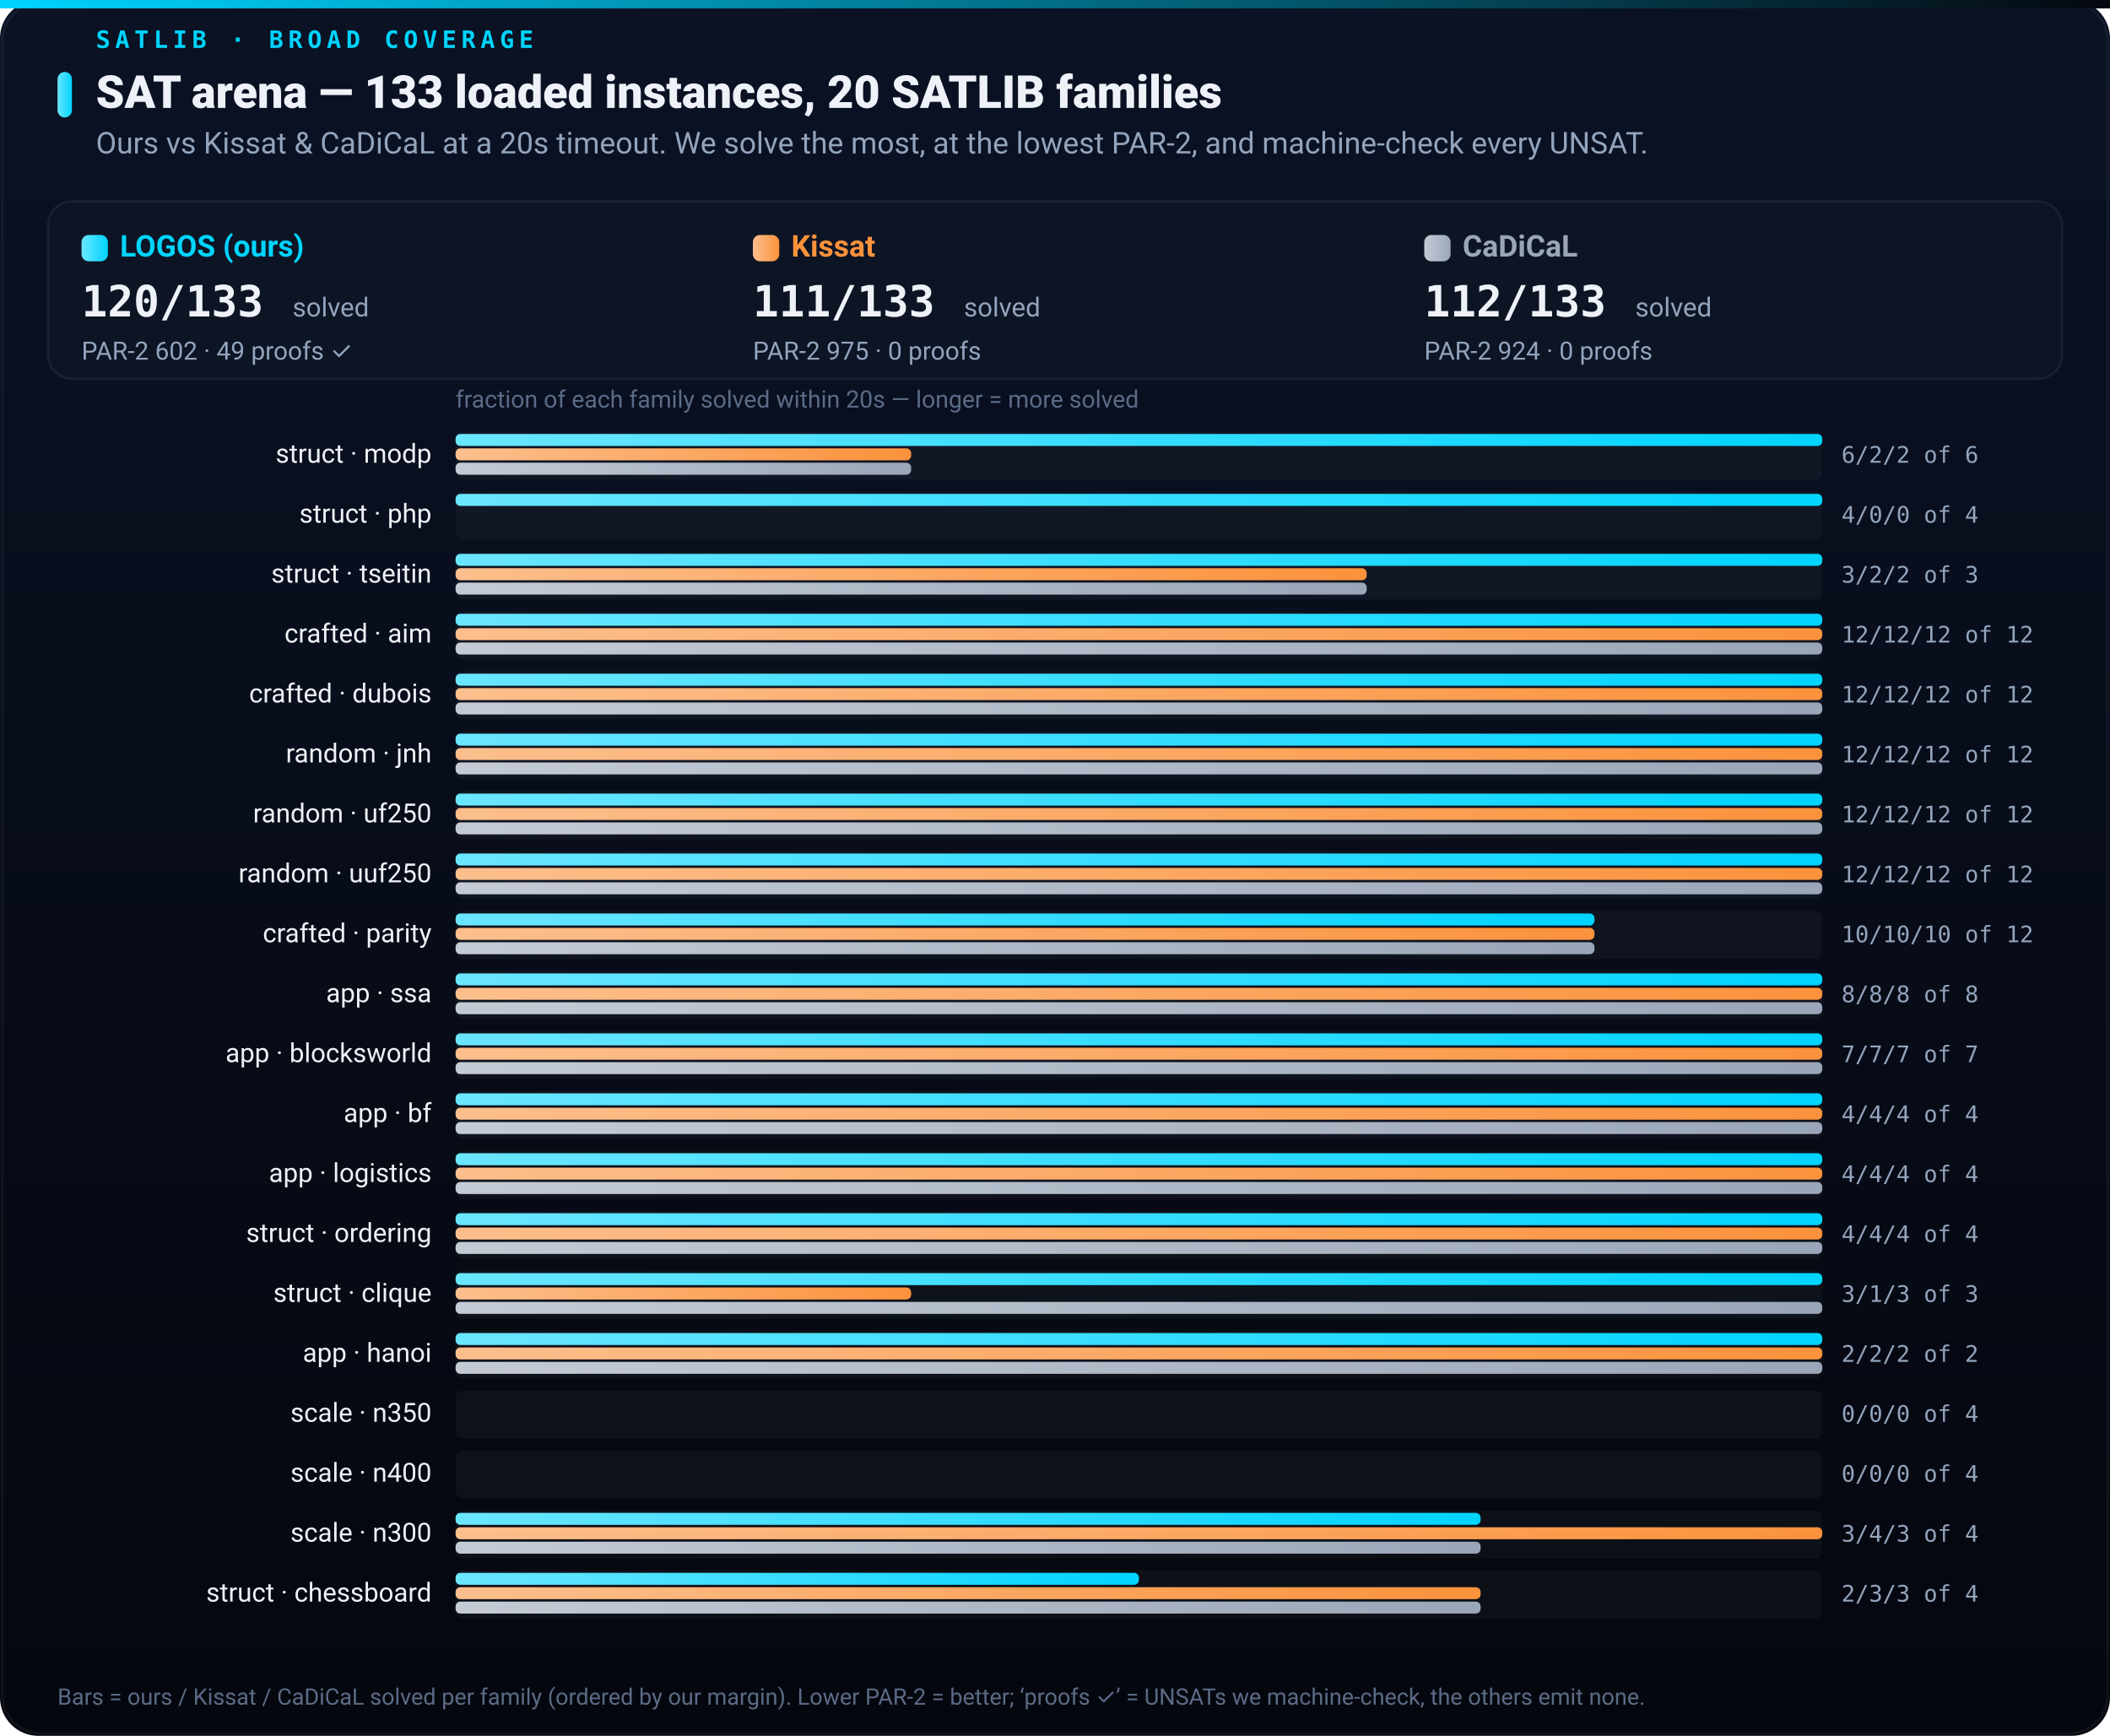
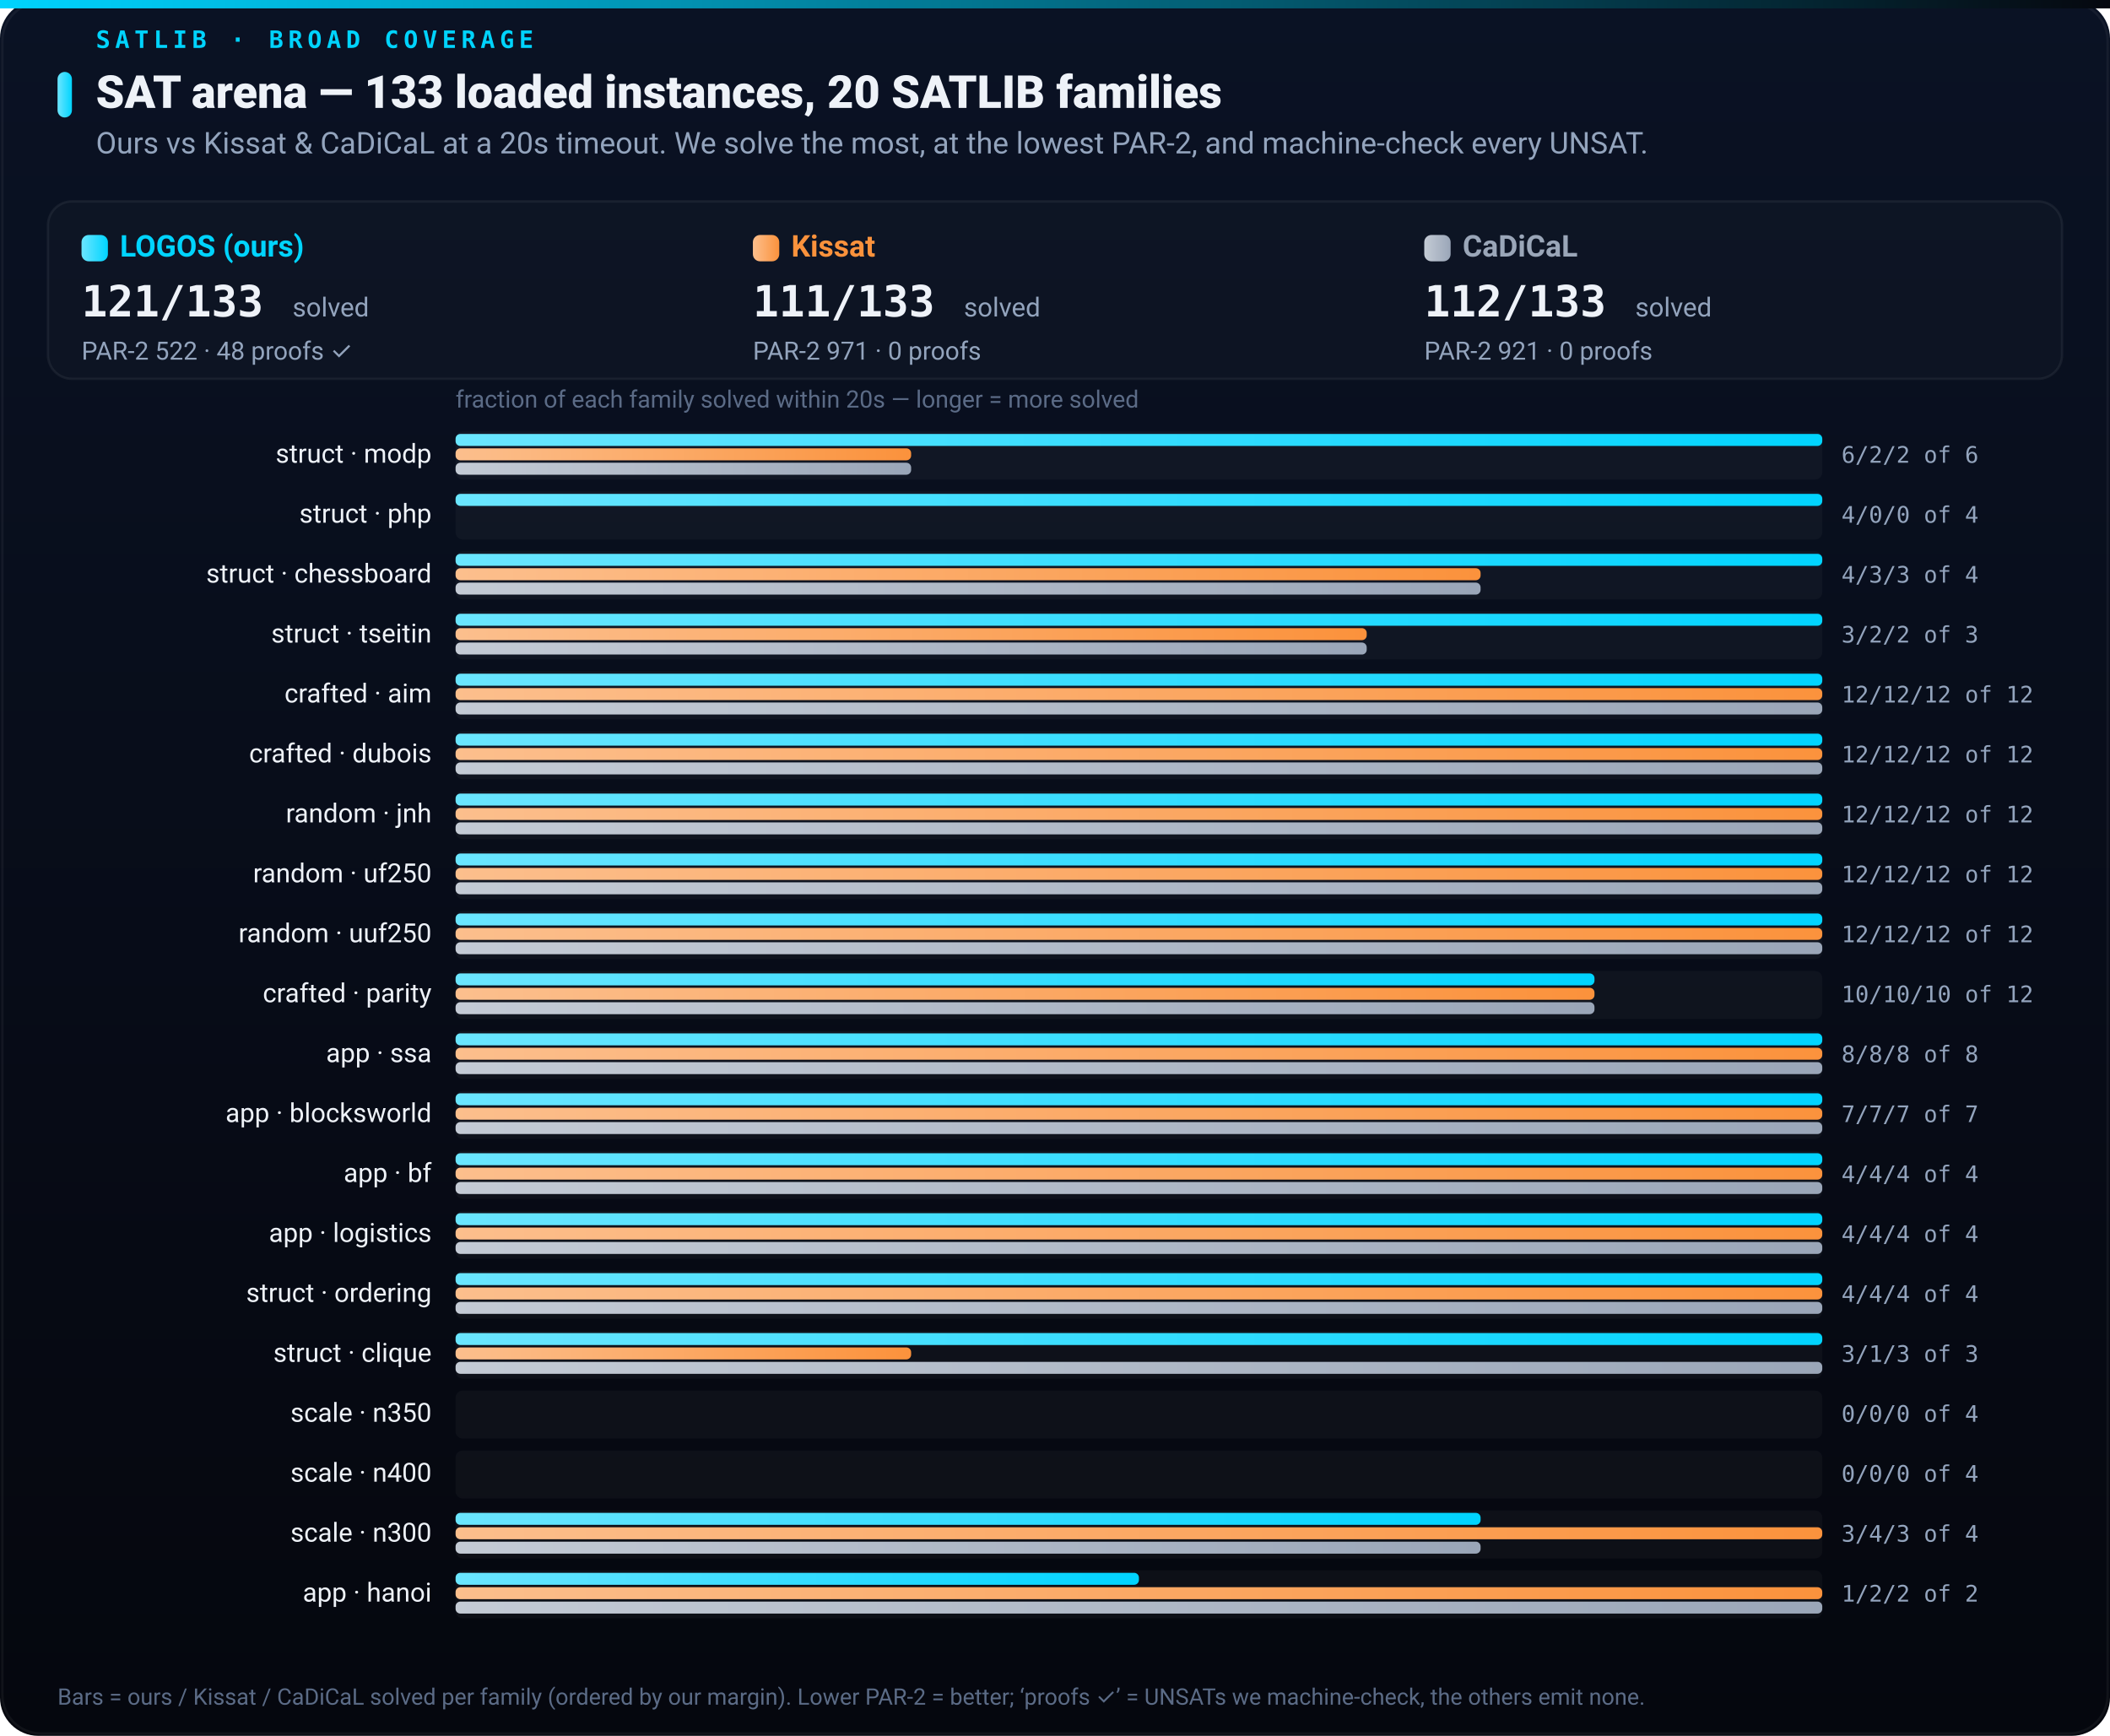
<svg xmlns="http://www.w3.org/2000/svg" width="880" height="724" viewBox="0 0 880 724" role="img" aria-label="SAT arena — 133 loaded instances">
  <defs>
    <linearGradient id="g0" x1="0" y1="0" x2="0" y2="1">
      <stop offset="0" stop-color="#0a1224" />
      <stop offset="1" stop-color="#05070e" />
    </linearGradient>
    <linearGradient id="g1" x1="0" y1="0" x2="1" y2="0">
      <stop offset="0" stop-color="#00d4ff" />
      <stop offset="1" stop-color="#05070e" />
    </linearGradient>
    <linearGradient id="g2" x1="0" y1="0" x2="1" y2="0">
      <stop offset="0" stop-color="#6be6ff" />
      <stop offset="1" stop-color="#00d4ff" />
    </linearGradient>
    <linearGradient id="g3" x1="0" y1="0" x2="1" y2="0">
      <stop offset="0" stop-color="#fcbf8d" />
      <stop offset="1" stop-color="#fb923c" />
    </linearGradient>
    <linearGradient id="g4" x1="0" y1="0" x2="1" y2="0">
      <stop offset="0" stop-color="#c4cbd5" />
      <stop offset="1" stop-color="#9aa6b8" />
    </linearGradient>
  </defs>
  <rect x="0" y="0" width="880" height="724" rx="16" fill="url(#g0)" />
  <rect x="1" y="1" width="878" height="722" rx="16" fill="none" stroke="rgba(255,255,255,0.05)" />
  <rect x="0" y="0" width="880" height="3.5" fill="url(#g1)" />
  <text x="40.0" y="20.0" font-family="ui-monospace, SFMono-Regular, Menlo, Consolas, monospace" font-size="10" fill="#00d4ff" text-anchor="start" font-weight="700" letter-spacing="2">SATLIB · BROAD COVERAGE</text>
  <rect x="24.0" y="30.0" width="6.0" height="19.0" rx="3.0" fill="url(#g2)" />
  <text x="40.0" y="45.0" font-family="ui-sans-serif, system-ui, -apple-system, Segoe UI, Roboto, sans-serif" font-size="19" fill="#eef2f8" text-anchor="start" font-weight="800">SAT arena — 133 loaded instances, 20 SATLIB families</text>
  <text x="40.0" y="64.0" font-family="ui-sans-serif, system-ui, -apple-system, Segoe UI, Roboto, sans-serif" font-size="12.5" fill="#93a4bd" text-anchor="start">Ours vs Kissat &amp; CaDiCaL at a 20s timeout. We solve the most, at the lowest PAR-2, and machine-check every UNSAT.</text>
  <rect x="20.0" y="84.0" width="840.0" height="74.0" rx="10.0" fill="rgba(255,255,255,0.018)" stroke="rgba(255,255,255,0.06)" stroke-width="1" />
  <rect x="34.0" y="98.0" width="11.0" height="11.0" rx="3.0" fill="url(#g2)" />
  <text x="50.0" y="107.0" font-family="ui-sans-serif, system-ui, -apple-system, Segoe UI, Roboto, sans-serif" font-size="12.5" fill="#00d4ff" text-anchor="start" font-weight="700">LOGOS (ours)</text>
-   <text x="34.0" y="132.0" font-family="ui-monospace, SFMono-Regular, Menlo, Consolas, monospace" font-size="18" fill="#eef2f8" text-anchor="start" font-weight="800">120/133</text>
+   <text x="34.0" y="132.0" font-family="ui-monospace, SFMono-Regular, Menlo, Consolas, monospace" font-size="18" fill="#eef2f8" text-anchor="start" font-weight="800">121/133</text>
  <text x="122.0" y="132.0" font-family="ui-sans-serif, system-ui, -apple-system, Segoe UI, Roboto, sans-serif" font-size="11" fill="#93a4bd" text-anchor="start">solved</text>
-   <text x="34.0" y="150.0" font-family="ui-sans-serif, system-ui, -apple-system, Segoe UI, Roboto, sans-serif" font-size="10.5" fill="#93a4bd" text-anchor="start">PAR-2 602  ·  49 proofs ✓</text>
+   <text x="34.0" y="150.0" font-family="ui-sans-serif, system-ui, -apple-system, Segoe UI, Roboto, sans-serif" font-size="10.5" fill="#93a4bd" text-anchor="start">PAR-2 522  ·  48 proofs ✓</text>
  <rect x="314.0" y="98.0" width="11.0" height="11.0" rx="3.0" fill="url(#g3)" />
  <text x="330.0" y="107.0" font-family="ui-sans-serif, system-ui, -apple-system, Segoe UI, Roboto, sans-serif" font-size="12.5" fill="#fb923c" text-anchor="start" font-weight="700">Kissat</text>
  <text x="314.0" y="132.0" font-family="ui-monospace, SFMono-Regular, Menlo, Consolas, monospace" font-size="18" fill="#eef2f8" text-anchor="start" font-weight="800">111/133</text>
  <text x="402.0" y="132.0" font-family="ui-sans-serif, system-ui, -apple-system, Segoe UI, Roboto, sans-serif" font-size="11" fill="#93a4bd" text-anchor="start">solved</text>
-   <text x="314.0" y="150.0" font-family="ui-sans-serif, system-ui, -apple-system, Segoe UI, Roboto, sans-serif" font-size="10.5" fill="#93a4bd" text-anchor="start">PAR-2 975  ·  0 proofs</text>
+   <text x="314.0" y="150.0" font-family="ui-sans-serif, system-ui, -apple-system, Segoe UI, Roboto, sans-serif" font-size="10.5" fill="#93a4bd" text-anchor="start">PAR-2 971  ·  0 proofs</text>
  <rect x="594.0" y="98.0" width="11.0" height="11.0" rx="3.0" fill="url(#g4)" />
  <text x="610.0" y="107.0" font-family="ui-sans-serif, system-ui, -apple-system, Segoe UI, Roboto, sans-serif" font-size="12.5" fill="#9aa6b8" text-anchor="start" font-weight="700">CaDiCaL</text>
  <text x="594.0" y="132.0" font-family="ui-monospace, SFMono-Regular, Menlo, Consolas, monospace" font-size="18" fill="#eef2f8" text-anchor="start" font-weight="800">112/133</text>
  <text x="682.0" y="132.0" font-family="ui-sans-serif, system-ui, -apple-system, Segoe UI, Roboto, sans-serif" font-size="11" fill="#93a4bd" text-anchor="start">solved</text>
-   <text x="594.0" y="150.0" font-family="ui-sans-serif, system-ui, -apple-system, Segoe UI, Roboto, sans-serif" font-size="10.5" fill="#93a4bd" text-anchor="start">PAR-2 924  ·  0 proofs</text>
+   <text x="594.0" y="150.0" font-family="ui-sans-serif, system-ui, -apple-system, Segoe UI, Roboto, sans-serif" font-size="10.5" fill="#93a4bd" text-anchor="start">PAR-2 921  ·  0 proofs</text>
  <text x="190.0" y="170.0" font-family="ui-sans-serif, system-ui, -apple-system, Segoe UI, Roboto, sans-serif" font-size="10" fill="#5b6b86" text-anchor="start">fraction of each family solved within 20s — longer = more solved</text>
  <text x="180.0" y="193.0" font-family="ui-sans-serif, system-ui, -apple-system, Segoe UI, Roboto, sans-serif" font-size="11" fill="#eef2f8" text-anchor="end">struct · modp</text>
  <rect x="190.0" y="180.0" width="570.0" height="20.0" rx="3.0" fill="rgba(255,255,255,0.035)" />
  <rect x="190.0" y="181.0" width="570.0" height="5.0" rx="2.0" fill="url(#g2)" />
  <rect x="190.0" y="187.0" width="190.0" height="5.0" rx="2.0" fill="url(#g3)" />
  <rect x="190.0" y="193.0" width="190.0" height="5.0" rx="2.0" fill="url(#g4)" />
  <text x="768.0" y="193.0" font-family="ui-monospace, SFMono-Regular, Menlo, Consolas, monospace" font-size="9.5" fill="#93a4bd" text-anchor="start">6/2/2 of 6</text>
  <text x="180.0" y="218.0" font-family="ui-sans-serif, system-ui, -apple-system, Segoe UI, Roboto, sans-serif" font-size="11" fill="#eef2f8" text-anchor="end">struct · php</text>
  <rect x="190.0" y="205.0" width="570.0" height="20.0" rx="3.0" fill="rgba(255,255,255,0.035)" />
  <rect x="190.0" y="206.0" width="570.0" height="5.0" rx="2.0" fill="url(#g2)" />
  <rect x="190.0" y="212.0" width="0.0" height="5.0" rx="2.0" fill="url(#g3)" />
  <rect x="190.0" y="218.0" width="0.0" height="5.0" rx="2.0" fill="url(#g4)" />
  <text x="768.0" y="218.0" font-family="ui-monospace, SFMono-Regular, Menlo, Consolas, monospace" font-size="9.5" fill="#93a4bd" text-anchor="start">4/0/0 of 4</text>
-   <text x="180.0" y="243.0" font-family="ui-sans-serif, system-ui, -apple-system, Segoe UI, Roboto, sans-serif" font-size="11" fill="#eef2f8" text-anchor="end">struct · tseitin</text>
+   <text x="180.0" y="243.0" font-family="ui-sans-serif, system-ui, -apple-system, Segoe UI, Roboto, sans-serif" font-size="11" fill="#eef2f8" text-anchor="end">struct · chessboard</text>
  <rect x="190.0" y="230.0" width="570.0" height="20.0" rx="3.0" fill="rgba(255,255,255,0.035)" />
  <rect x="190.0" y="231.0" width="570.0" height="5.0" rx="2.0" fill="url(#g2)" />
-   <rect x="190.0" y="237.0" width="380.0" height="5.0" rx="2.0" fill="url(#g3)" />
-   <rect x="190.0" y="243.0" width="380.0" height="5.0" rx="2.0" fill="url(#g4)" />
-   <text x="768.0" y="243.0" font-family="ui-monospace, SFMono-Regular, Menlo, Consolas, monospace" font-size="9.5" fill="#93a4bd" text-anchor="start">3/2/2 of 3</text>
-   <text x="180.0" y="268.0" font-family="ui-sans-serif, system-ui, -apple-system, Segoe UI, Roboto, sans-serif" font-size="11" fill="#eef2f8" text-anchor="end">crafted · aim</text>
+   <rect x="190.0" y="237.0" width="427.5" height="5.0" rx="2.0" fill="url(#g3)" />
+   <rect x="190.0" y="243.0" width="427.5" height="5.0" rx="2.0" fill="url(#g4)" />
+   <text x="768.0" y="243.0" font-family="ui-monospace, SFMono-Regular, Menlo, Consolas, monospace" font-size="9.5" fill="#93a4bd" text-anchor="start">4/3/3 of 4</text>
+   <text x="180.0" y="268.0" font-family="ui-sans-serif, system-ui, -apple-system, Segoe UI, Roboto, sans-serif" font-size="11" fill="#eef2f8" text-anchor="end">struct · tseitin</text>
  <rect x="190.0" y="255.0" width="570.0" height="20.0" rx="3.0" fill="rgba(255,255,255,0.035)" />
  <rect x="190.0" y="256.0" width="570.0" height="5.0" rx="2.0" fill="url(#g2)" />
-   <rect x="190.0" y="262.0" width="570.0" height="5.0" rx="2.0" fill="url(#g3)" />
-   <rect x="190.0" y="268.0" width="570.0" height="5.0" rx="2.0" fill="url(#g4)" />
-   <text x="768.0" y="268.0" font-family="ui-monospace, SFMono-Regular, Menlo, Consolas, monospace" font-size="9.5" fill="#93a4bd" text-anchor="start">12/12/12 of 12</text>
-   <text x="180.0" y="293.0" font-family="ui-sans-serif, system-ui, -apple-system, Segoe UI, Roboto, sans-serif" font-size="11" fill="#eef2f8" text-anchor="end">crafted · dubois</text>
+   <rect x="190.0" y="262.0" width="380.0" height="5.0" rx="2.0" fill="url(#g3)" />
+   <rect x="190.0" y="268.0" width="380.0" height="5.0" rx="2.0" fill="url(#g4)" />
+   <text x="768.0" y="268.0" font-family="ui-monospace, SFMono-Regular, Menlo, Consolas, monospace" font-size="9.5" fill="#93a4bd" text-anchor="start">3/2/2 of 3</text>
+   <text x="180.0" y="293.0" font-family="ui-sans-serif, system-ui, -apple-system, Segoe UI, Roboto, sans-serif" font-size="11" fill="#eef2f8" text-anchor="end">crafted · aim</text>
  <rect x="190.0" y="280.0" width="570.0" height="20.0" rx="3.0" fill="rgba(255,255,255,0.035)" />
  <rect x="190.0" y="281.0" width="570.0" height="5.0" rx="2.0" fill="url(#g2)" />
  <rect x="190.0" y="287.0" width="570.0" height="5.0" rx="2.0" fill="url(#g3)" />
  <rect x="190.0" y="293.0" width="570.0" height="5.0" rx="2.0" fill="url(#g4)" />
  <text x="768.0" y="293.0" font-family="ui-monospace, SFMono-Regular, Menlo, Consolas, monospace" font-size="9.5" fill="#93a4bd" text-anchor="start">12/12/12 of 12</text>
-   <text x="180.0" y="318.0" font-family="ui-sans-serif, system-ui, -apple-system, Segoe UI, Roboto, sans-serif" font-size="11" fill="#eef2f8" text-anchor="end">random · jnh</text>
+   <text x="180.0" y="318.0" font-family="ui-sans-serif, system-ui, -apple-system, Segoe UI, Roboto, sans-serif" font-size="11" fill="#eef2f8" text-anchor="end">crafted · dubois</text>
  <rect x="190.0" y="305.0" width="570.0" height="20.0" rx="3.0" fill="rgba(255,255,255,0.035)" />
  <rect x="190.0" y="306.0" width="570.0" height="5.0" rx="2.0" fill="url(#g2)" />
  <rect x="190.0" y="312.0" width="570.0" height="5.0" rx="2.0" fill="url(#g3)" />
  <rect x="190.0" y="318.0" width="570.0" height="5.0" rx="2.0" fill="url(#g4)" />
  <text x="768.0" y="318.0" font-family="ui-monospace, SFMono-Regular, Menlo, Consolas, monospace" font-size="9.5" fill="#93a4bd" text-anchor="start">12/12/12 of 12</text>
-   <text x="180.0" y="343.0" font-family="ui-sans-serif, system-ui, -apple-system, Segoe UI, Roboto, sans-serif" font-size="11" fill="#eef2f8" text-anchor="end">random · uf250</text>
+   <text x="180.0" y="343.0" font-family="ui-sans-serif, system-ui, -apple-system, Segoe UI, Roboto, sans-serif" font-size="11" fill="#eef2f8" text-anchor="end">random · jnh</text>
  <rect x="190.0" y="330.0" width="570.0" height="20.0" rx="3.0" fill="rgba(255,255,255,0.035)" />
  <rect x="190.0" y="331.0" width="570.0" height="5.0" rx="2.0" fill="url(#g2)" />
  <rect x="190.0" y="337.0" width="570.0" height="5.0" rx="2.0" fill="url(#g3)" />
  <rect x="190.0" y="343.0" width="570.0" height="5.0" rx="2.0" fill="url(#g4)" />
  <text x="768.0" y="343.0" font-family="ui-monospace, SFMono-Regular, Menlo, Consolas, monospace" font-size="9.5" fill="#93a4bd" text-anchor="start">12/12/12 of 12</text>
-   <text x="180.0" y="368.0" font-family="ui-sans-serif, system-ui, -apple-system, Segoe UI, Roboto, sans-serif" font-size="11" fill="#eef2f8" text-anchor="end">random · uuf250</text>
+   <text x="180.0" y="368.0" font-family="ui-sans-serif, system-ui, -apple-system, Segoe UI, Roboto, sans-serif" font-size="11" fill="#eef2f8" text-anchor="end">random · uf250</text>
  <rect x="190.0" y="355.0" width="570.0" height="20.0" rx="3.0" fill="rgba(255,255,255,0.035)" />
  <rect x="190.0" y="356.0" width="570.0" height="5.0" rx="2.0" fill="url(#g2)" />
  <rect x="190.0" y="362.0" width="570.0" height="5.0" rx="2.0" fill="url(#g3)" />
  <rect x="190.0" y="368.0" width="570.0" height="5.0" rx="2.0" fill="url(#g4)" />
  <text x="768.0" y="368.0" font-family="ui-monospace, SFMono-Regular, Menlo, Consolas, monospace" font-size="9.5" fill="#93a4bd" text-anchor="start">12/12/12 of 12</text>
-   <text x="180.0" y="393.0" font-family="ui-sans-serif, system-ui, -apple-system, Segoe UI, Roboto, sans-serif" font-size="11" fill="#eef2f8" text-anchor="end">crafted · parity</text>
+   <text x="180.0" y="393.0" font-family="ui-sans-serif, system-ui, -apple-system, Segoe UI, Roboto, sans-serif" font-size="11" fill="#eef2f8" text-anchor="end">random · uuf250</text>
  <rect x="190.0" y="380.0" width="570.0" height="20.0" rx="3.0" fill="rgba(255,255,255,0.035)" />
-   <rect x="190.0" y="381.0" width="475.0" height="5.0" rx="2.0" fill="url(#g2)" />
-   <rect x="190.0" y="387.0" width="475.0" height="5.0" rx="2.0" fill="url(#g3)" />
-   <rect x="190.0" y="393.0" width="475.0" height="5.0" rx="2.0" fill="url(#g4)" />
-   <text x="768.0" y="393.0" font-family="ui-monospace, SFMono-Regular, Menlo, Consolas, monospace" font-size="9.5" fill="#93a4bd" text-anchor="start">10/10/10 of 12</text>
-   <text x="180.0" y="418.0" font-family="ui-sans-serif, system-ui, -apple-system, Segoe UI, Roboto, sans-serif" font-size="11" fill="#eef2f8" text-anchor="end">app · ssa</text>
+   <rect x="190.0" y="381.0" width="570.0" height="5.0" rx="2.0" fill="url(#g2)" />
+   <rect x="190.0" y="387.0" width="570.0" height="5.0" rx="2.0" fill="url(#g3)" />
+   <rect x="190.0" y="393.0" width="570.0" height="5.0" rx="2.0" fill="url(#g4)" />
+   <text x="768.0" y="393.0" font-family="ui-monospace, SFMono-Regular, Menlo, Consolas, monospace" font-size="9.5" fill="#93a4bd" text-anchor="start">12/12/12 of 12</text>
+   <text x="180.0" y="418.0" font-family="ui-sans-serif, system-ui, -apple-system, Segoe UI, Roboto, sans-serif" font-size="11" fill="#eef2f8" text-anchor="end">crafted · parity</text>
  <rect x="190.0" y="405.0" width="570.0" height="20.0" rx="3.0" fill="rgba(255,255,255,0.035)" />
-   <rect x="190.0" y="406.0" width="570.0" height="5.0" rx="2.0" fill="url(#g2)" />
-   <rect x="190.0" y="412.0" width="570.0" height="5.0" rx="2.0" fill="url(#g3)" />
-   <rect x="190.0" y="418.0" width="570.0" height="5.0" rx="2.0" fill="url(#g4)" />
-   <text x="768.0" y="418.0" font-family="ui-monospace, SFMono-Regular, Menlo, Consolas, monospace" font-size="9.5" fill="#93a4bd" text-anchor="start">8/8/8 of 8</text>
-   <text x="180.0" y="443.0" font-family="ui-sans-serif, system-ui, -apple-system, Segoe UI, Roboto, sans-serif" font-size="11" fill="#eef2f8" text-anchor="end">app · blocksworld</text>
+   <rect x="190.0" y="406.0" width="475.0" height="5.0" rx="2.0" fill="url(#g2)" />
+   <rect x="190.0" y="412.0" width="475.0" height="5.0" rx="2.0" fill="url(#g3)" />
+   <rect x="190.0" y="418.0" width="475.0" height="5.0" rx="2.0" fill="url(#g4)" />
+   <text x="768.0" y="418.0" font-family="ui-monospace, SFMono-Regular, Menlo, Consolas, monospace" font-size="9.5" fill="#93a4bd" text-anchor="start">10/10/10 of 12</text>
+   <text x="180.0" y="443.0" font-family="ui-sans-serif, system-ui, -apple-system, Segoe UI, Roboto, sans-serif" font-size="11" fill="#eef2f8" text-anchor="end">app · ssa</text>
  <rect x="190.0" y="430.0" width="570.0" height="20.0" rx="3.0" fill="rgba(255,255,255,0.035)" />
  <rect x="190.0" y="431.0" width="570.0" height="5.0" rx="2.0" fill="url(#g2)" />
  <rect x="190.0" y="437.0" width="570.0" height="5.0" rx="2.0" fill="url(#g3)" />
  <rect x="190.0" y="443.0" width="570.0" height="5.0" rx="2.0" fill="url(#g4)" />
-   <text x="768.0" y="443.0" font-family="ui-monospace, SFMono-Regular, Menlo, Consolas, monospace" font-size="9.5" fill="#93a4bd" text-anchor="start">7/7/7 of 7</text>
-   <text x="180.0" y="468.0" font-family="ui-sans-serif, system-ui, -apple-system, Segoe UI, Roboto, sans-serif" font-size="11" fill="#eef2f8" text-anchor="end">app · bf</text>
+   <text x="768.0" y="443.0" font-family="ui-monospace, SFMono-Regular, Menlo, Consolas, monospace" font-size="9.5" fill="#93a4bd" text-anchor="start">8/8/8 of 8</text>
+   <text x="180.0" y="468.0" font-family="ui-sans-serif, system-ui, -apple-system, Segoe UI, Roboto, sans-serif" font-size="11" fill="#eef2f8" text-anchor="end">app · blocksworld</text>
  <rect x="190.0" y="455.0" width="570.0" height="20.0" rx="3.0" fill="rgba(255,255,255,0.035)" />
  <rect x="190.0" y="456.0" width="570.0" height="5.0" rx="2.0" fill="url(#g2)" />
  <rect x="190.0" y="462.0" width="570.0" height="5.0" rx="2.0" fill="url(#g3)" />
  <rect x="190.0" y="468.0" width="570.0" height="5.0" rx="2.0" fill="url(#g4)" />
-   <text x="768.0" y="468.0" font-family="ui-monospace, SFMono-Regular, Menlo, Consolas, monospace" font-size="9.5" fill="#93a4bd" text-anchor="start">4/4/4 of 4</text>
-   <text x="180.0" y="493.0" font-family="ui-sans-serif, system-ui, -apple-system, Segoe UI, Roboto, sans-serif" font-size="11" fill="#eef2f8" text-anchor="end">app · logistics</text>
+   <text x="768.0" y="468.0" font-family="ui-monospace, SFMono-Regular, Menlo, Consolas, monospace" font-size="9.5" fill="#93a4bd" text-anchor="start">7/7/7 of 7</text>
+   <text x="180.0" y="493.0" font-family="ui-sans-serif, system-ui, -apple-system, Segoe UI, Roboto, sans-serif" font-size="11" fill="#eef2f8" text-anchor="end">app · bf</text>
  <rect x="190.0" y="480.0" width="570.0" height="20.0" rx="3.0" fill="rgba(255,255,255,0.035)" />
  <rect x="190.0" y="481.0" width="570.0" height="5.0" rx="2.0" fill="url(#g2)" />
  <rect x="190.0" y="487.0" width="570.0" height="5.0" rx="2.0" fill="url(#g3)" />
  <rect x="190.0" y="493.0" width="570.0" height="5.0" rx="2.0" fill="url(#g4)" />
  <text x="768.0" y="493.0" font-family="ui-monospace, SFMono-Regular, Menlo, Consolas, monospace" font-size="9.5" fill="#93a4bd" text-anchor="start">4/4/4 of 4</text>
-   <text x="180.0" y="518.0" font-family="ui-sans-serif, system-ui, -apple-system, Segoe UI, Roboto, sans-serif" font-size="11" fill="#eef2f8" text-anchor="end">struct · ordering</text>
+   <text x="180.0" y="518.0" font-family="ui-sans-serif, system-ui, -apple-system, Segoe UI, Roboto, sans-serif" font-size="11" fill="#eef2f8" text-anchor="end">app · logistics</text>
  <rect x="190.0" y="505.0" width="570.0" height="20.0" rx="3.0" fill="rgba(255,255,255,0.035)" />
  <rect x="190.0" y="506.0" width="570.0" height="5.0" rx="2.0" fill="url(#g2)" />
  <rect x="190.0" y="512.0" width="570.0" height="5.0" rx="2.0" fill="url(#g3)" />
  <rect x="190.0" y="518.0" width="570.0" height="5.0" rx="2.0" fill="url(#g4)" />
  <text x="768.0" y="518.0" font-family="ui-monospace, SFMono-Regular, Menlo, Consolas, monospace" font-size="9.5" fill="#93a4bd" text-anchor="start">4/4/4 of 4</text>
-   <text x="180.0" y="543.0" font-family="ui-sans-serif, system-ui, -apple-system, Segoe UI, Roboto, sans-serif" font-size="11" fill="#eef2f8" text-anchor="end">struct · clique</text>
+   <text x="180.0" y="543.0" font-family="ui-sans-serif, system-ui, -apple-system, Segoe UI, Roboto, sans-serif" font-size="11" fill="#eef2f8" text-anchor="end">struct · ordering</text>
  <rect x="190.0" y="530.0" width="570.0" height="20.0" rx="3.0" fill="rgba(255,255,255,0.035)" />
  <rect x="190.0" y="531.0" width="570.0" height="5.0" rx="2.0" fill="url(#g2)" />
-   <rect x="190.0" y="537.0" width="190.0" height="5.0" rx="2.0" fill="url(#g3)" />
+   <rect x="190.0" y="537.0" width="570.0" height="5.0" rx="2.0" fill="url(#g3)" />
  <rect x="190.0" y="543.0" width="570.0" height="5.0" rx="2.0" fill="url(#g4)" />
-   <text x="768.0" y="543.0" font-family="ui-monospace, SFMono-Regular, Menlo, Consolas, monospace" font-size="9.5" fill="#93a4bd" text-anchor="start">3/1/3 of 3</text>
-   <text x="180.0" y="568.0" font-family="ui-sans-serif, system-ui, -apple-system, Segoe UI, Roboto, sans-serif" font-size="11" fill="#eef2f8" text-anchor="end">app · hanoi</text>
+   <text x="768.0" y="543.0" font-family="ui-monospace, SFMono-Regular, Menlo, Consolas, monospace" font-size="9.5" fill="#93a4bd" text-anchor="start">4/4/4 of 4</text>
+   <text x="180.0" y="568.0" font-family="ui-sans-serif, system-ui, -apple-system, Segoe UI, Roboto, sans-serif" font-size="11" fill="#eef2f8" text-anchor="end">struct · clique</text>
  <rect x="190.0" y="555.0" width="570.0" height="20.0" rx="3.0" fill="rgba(255,255,255,0.035)" />
  <rect x="190.0" y="556.0" width="570.0" height="5.0" rx="2.0" fill="url(#g2)" />
-   <rect x="190.0" y="562.0" width="570.0" height="5.0" rx="2.0" fill="url(#g3)" />
+   <rect x="190.0" y="562.0" width="190.0" height="5.0" rx="2.0" fill="url(#g3)" />
  <rect x="190.0" y="568.0" width="570.0" height="5.0" rx="2.0" fill="url(#g4)" />
-   <text x="768.0" y="568.0" font-family="ui-monospace, SFMono-Regular, Menlo, Consolas, monospace" font-size="9.5" fill="#93a4bd" text-anchor="start">2/2/2 of 2</text>
+   <text x="768.0" y="568.0" font-family="ui-monospace, SFMono-Regular, Menlo, Consolas, monospace" font-size="9.5" fill="#93a4bd" text-anchor="start">3/1/3 of 3</text>
  <text x="180.0" y="593.0" font-family="ui-sans-serif, system-ui, -apple-system, Segoe UI, Roboto, sans-serif" font-size="11" fill="#eef2f8" text-anchor="end">scale · n350</text>
  <rect x="190.0" y="580.0" width="570.0" height="20.0" rx="3.0" fill="rgba(255,255,255,0.035)" />
  <rect x="190.0" y="581.0" width="0.0" height="5.0" rx="2.0" fill="url(#g2)" />
  <rect x="190.0" y="587.0" width="0.0" height="5.0" rx="2.0" fill="url(#g3)" />
  <rect x="190.0" y="593.0" width="0.0" height="5.0" rx="2.0" fill="url(#g4)" />
  <text x="768.0" y="593.0" font-family="ui-monospace, SFMono-Regular, Menlo, Consolas, monospace" font-size="9.5" fill="#93a4bd" text-anchor="start">0/0/0 of 4</text>
  <text x="180.0" y="618.0" font-family="ui-sans-serif, system-ui, -apple-system, Segoe UI, Roboto, sans-serif" font-size="11" fill="#eef2f8" text-anchor="end">scale · n400</text>
  <rect x="190.0" y="605.0" width="570.0" height="20.0" rx="3.0" fill="rgba(255,255,255,0.035)" />
  <rect x="190.0" y="606.0" width="0.0" height="5.0" rx="2.0" fill="url(#g2)" />
  <rect x="190.0" y="612.0" width="0.0" height="5.0" rx="2.0" fill="url(#g3)" />
  <rect x="190.0" y="618.0" width="0.0" height="5.0" rx="2.0" fill="url(#g4)" />
  <text x="768.0" y="618.0" font-family="ui-monospace, SFMono-Regular, Menlo, Consolas, monospace" font-size="9.5" fill="#93a4bd" text-anchor="start">0/0/0 of 4</text>
  <text x="180.0" y="643.0" font-family="ui-sans-serif, system-ui, -apple-system, Segoe UI, Roboto, sans-serif" font-size="11" fill="#eef2f8" text-anchor="end">scale · n300</text>
  <rect x="190.0" y="630.0" width="570.0" height="20.0" rx="3.0" fill="rgba(255,255,255,0.035)" />
  <rect x="190.0" y="631.0" width="427.5" height="5.0" rx="2.0" fill="url(#g2)" />
  <rect x="190.0" y="637.0" width="570.0" height="5.0" rx="2.0" fill="url(#g3)" />
  <rect x="190.0" y="643.0" width="427.5" height="5.0" rx="2.0" fill="url(#g4)" />
  <text x="768.0" y="643.0" font-family="ui-monospace, SFMono-Regular, Menlo, Consolas, monospace" font-size="9.5" fill="#93a4bd" text-anchor="start">3/4/3 of 4</text>
-   <text x="180.0" y="668.0" font-family="ui-sans-serif, system-ui, -apple-system, Segoe UI, Roboto, sans-serif" font-size="11" fill="#eef2f8" text-anchor="end">struct · chessboard</text>
+   <text x="180.0" y="668.0" font-family="ui-sans-serif, system-ui, -apple-system, Segoe UI, Roboto, sans-serif" font-size="11" fill="#eef2f8" text-anchor="end">app · hanoi</text>
  <rect x="190.0" y="655.0" width="570.0" height="20.0" rx="3.0" fill="rgba(255,255,255,0.035)" />
  <rect x="190.0" y="656.0" width="285.0" height="5.0" rx="2.0" fill="url(#g2)" />
-   <rect x="190.0" y="662.0" width="427.5" height="5.0" rx="2.0" fill="url(#g3)" />
-   <rect x="190.0" y="668.0" width="427.5" height="5.0" rx="2.0" fill="url(#g4)" />
-   <text x="768.0" y="668.0" font-family="ui-monospace, SFMono-Regular, Menlo, Consolas, monospace" font-size="9.5" fill="#93a4bd" text-anchor="start">2/3/3 of 4</text>
+   <rect x="190.0" y="662.0" width="570.0" height="5.0" rx="2.0" fill="url(#g3)" />
+   <rect x="190.0" y="668.0" width="570.0" height="5.0" rx="2.0" fill="url(#g4)" />
+   <text x="768.0" y="668.0" font-family="ui-monospace, SFMono-Regular, Menlo, Consolas, monospace" font-size="9.5" fill="#93a4bd" text-anchor="start">1/2/2 of 2</text>
  <text x="24.0" y="711.0" font-family="ui-sans-serif, system-ui, -apple-system, Segoe UI, Roboto, sans-serif" font-size="9.5" fill="#5b6b86" text-anchor="start">Bars = ours / Kissat / CaDiCaL solved per family (ordered by our margin). Lower PAR-2 = better; ‘proofs ✓’ = UNSATs we machine-check, the others emit none.</text>
</svg>
